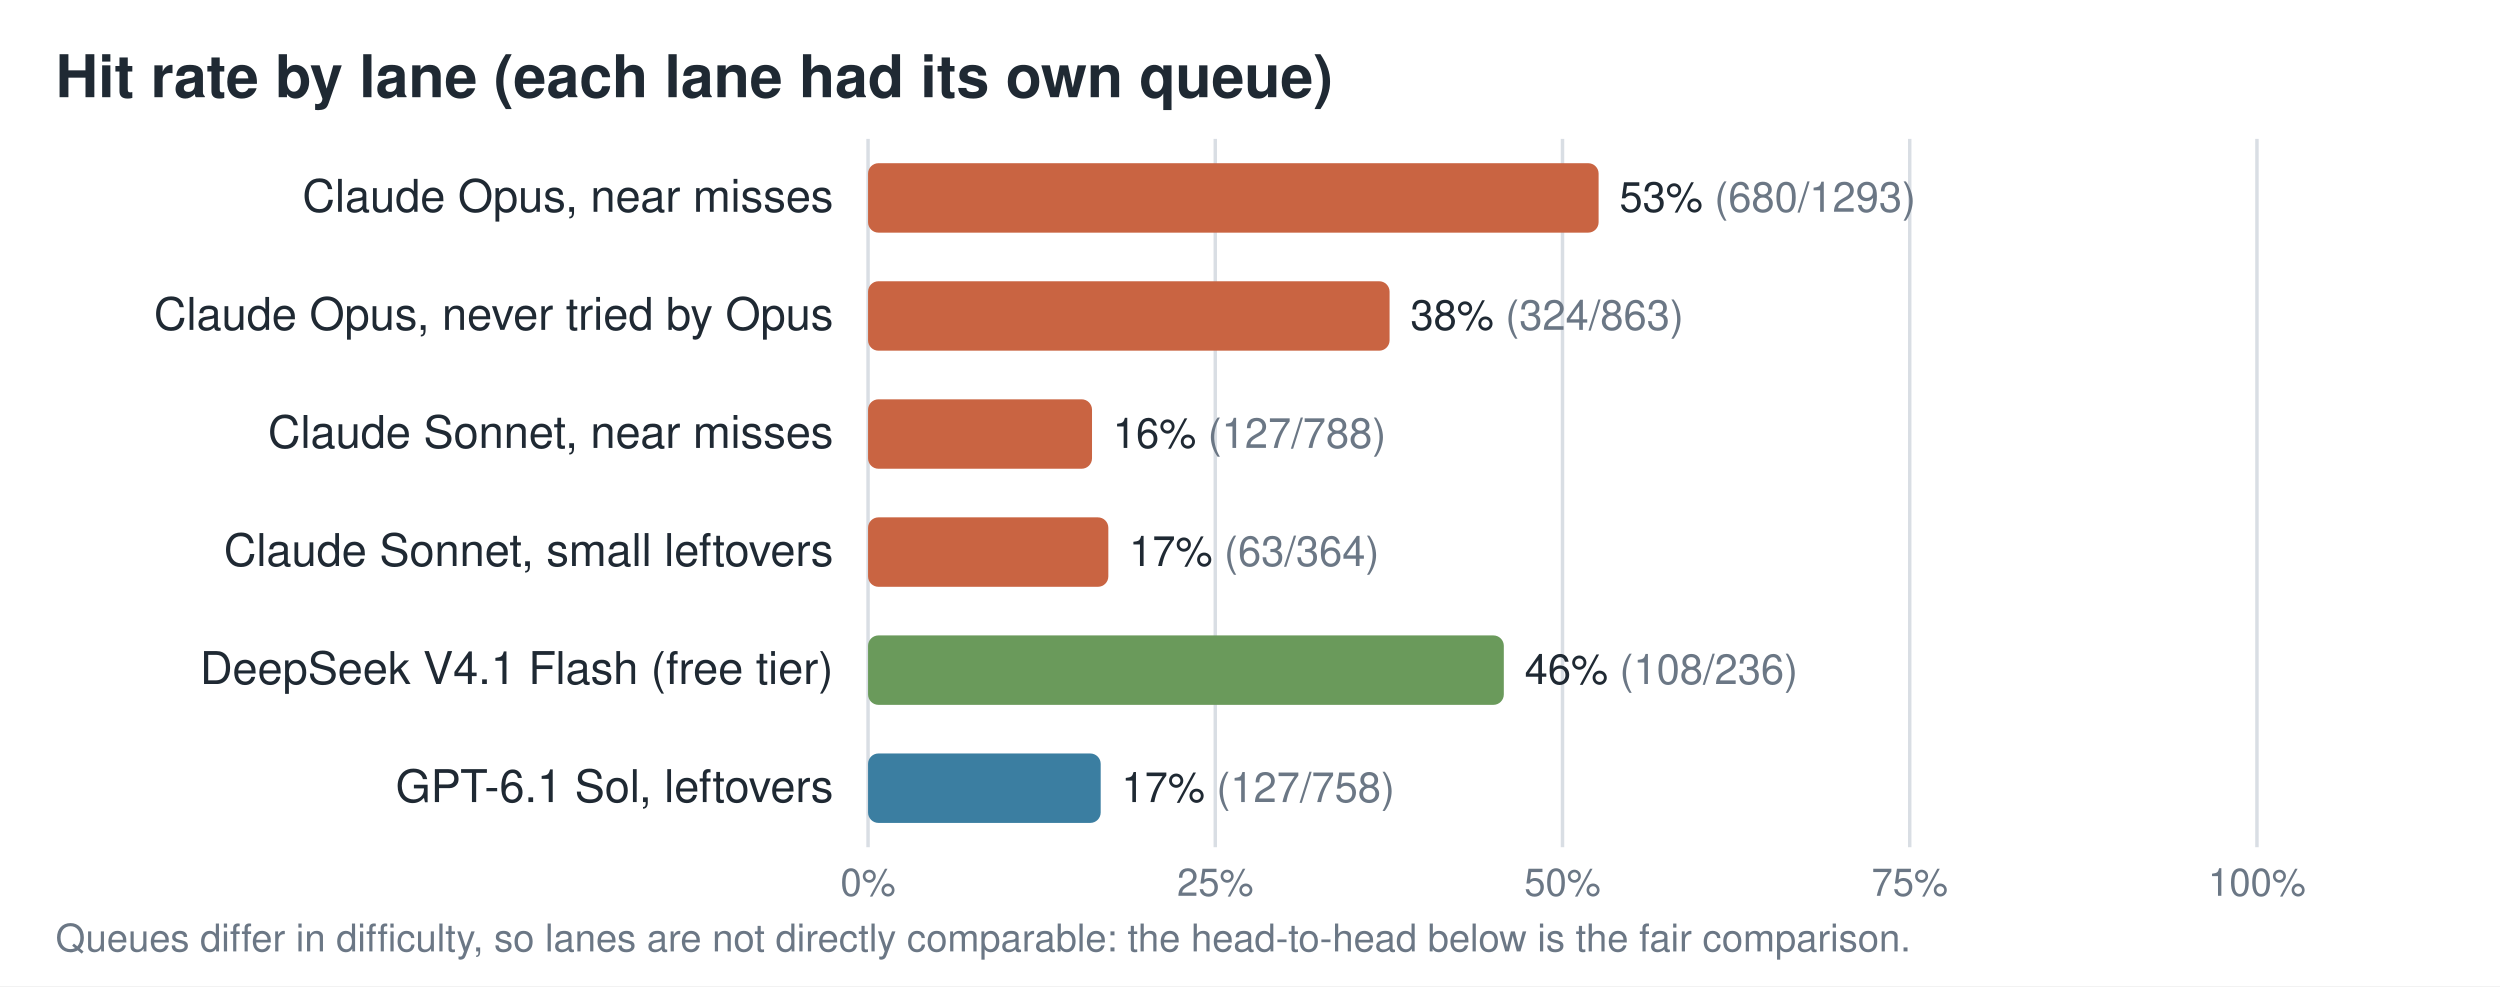
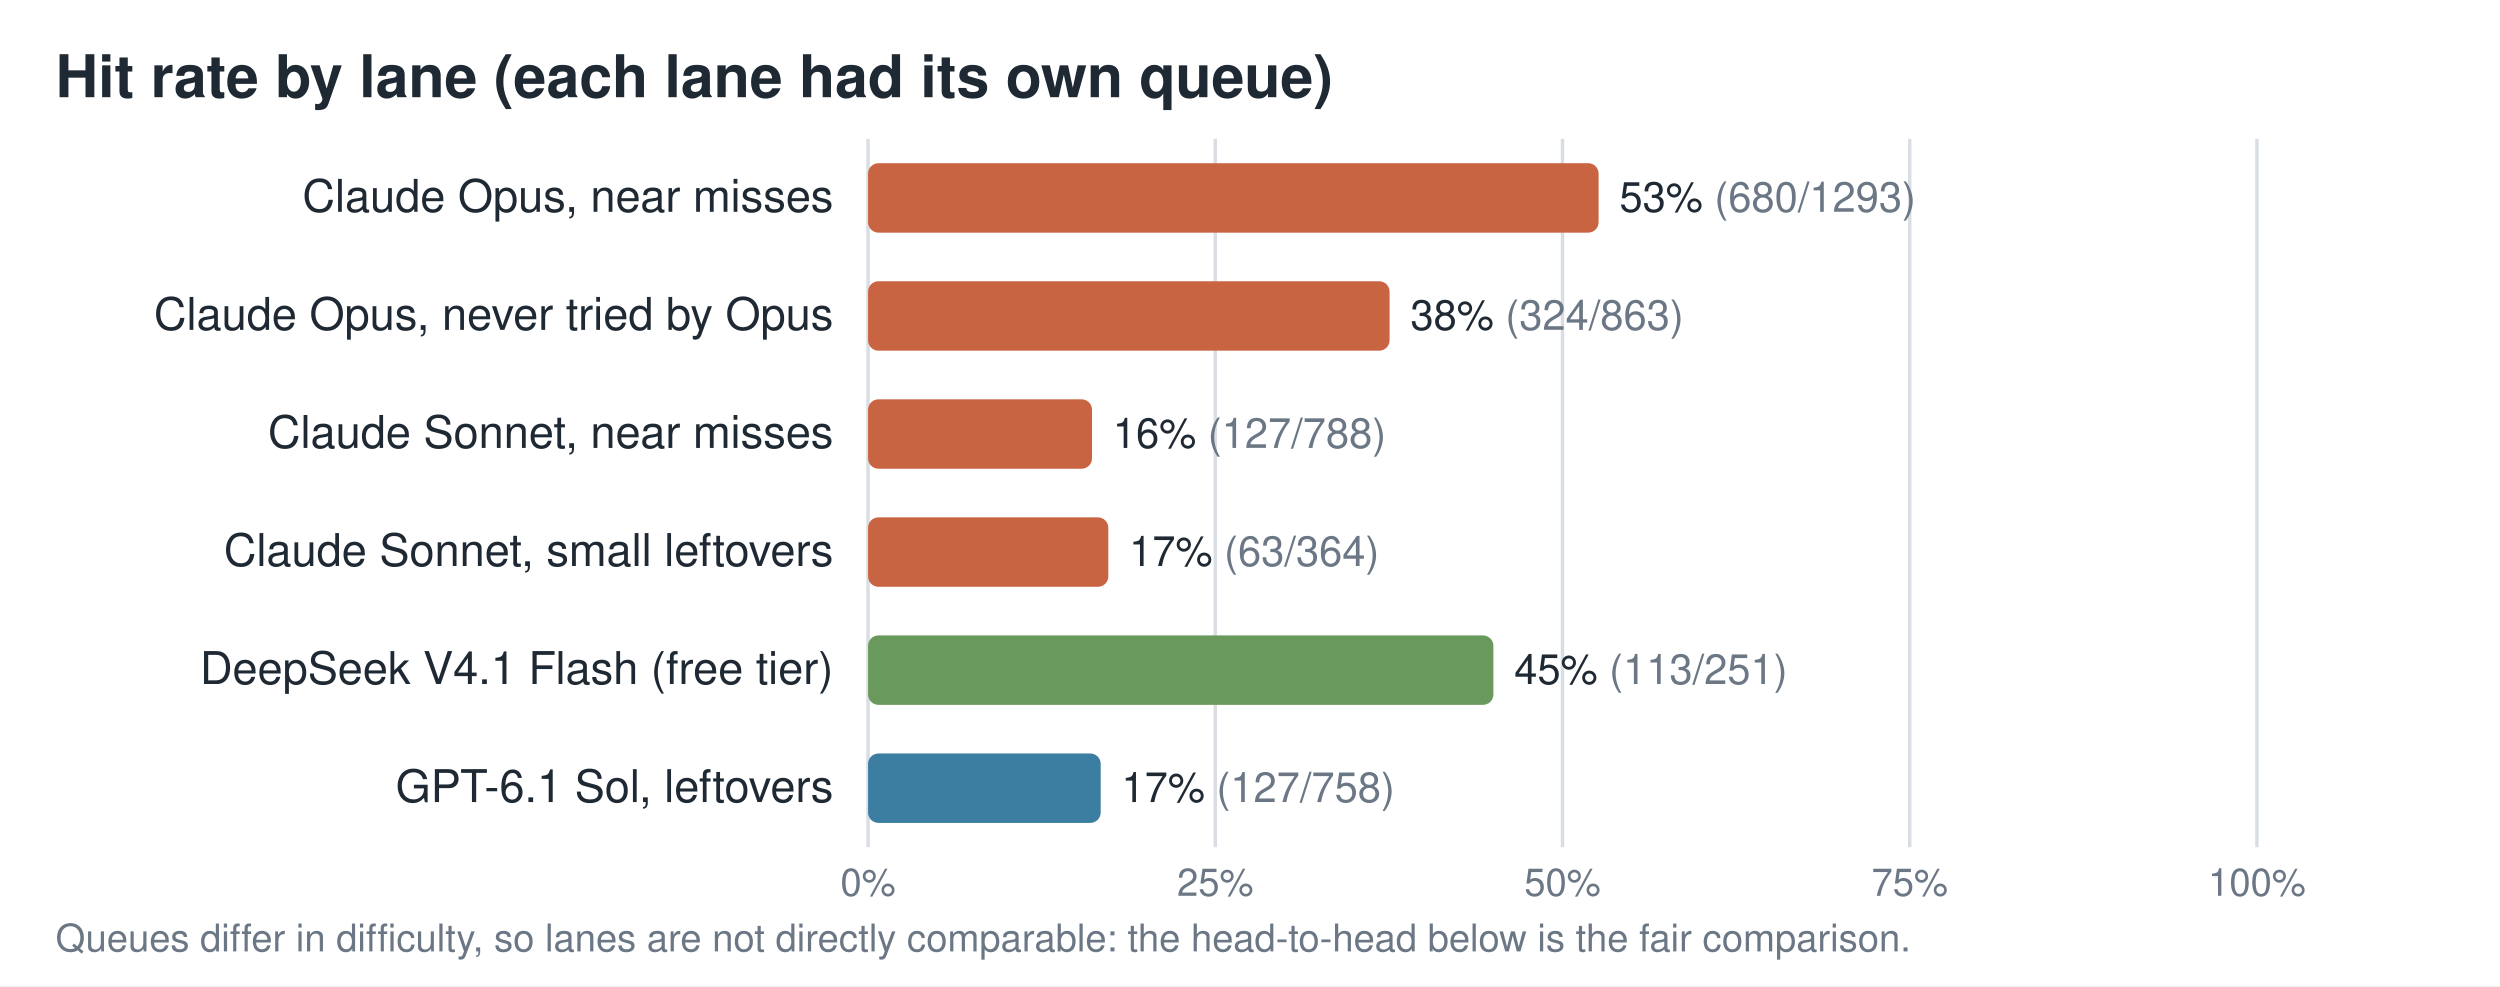
<svg xmlns="http://www.w3.org/2000/svg" viewBox="0 0 720 284" width="720" height="284" font-family="-apple-system,Segoe UI,Helvetica,Arial,sans-serif" role="img" aria-label="Hit rate by lane (each lane had its own queue)">
  <rect width="100%" height="100%" fill="#ffffff" />
  <text x="16" y="28" font-size="17" font-weight="600" fill="#1f2933">Hit rate by lane (each lane had its own queue)</text>
  <line x1="250.0" y1="40" x2="250.0" y2="244" stroke="#d9dee4" />
  <text x="250.0" y="258" font-size="11" fill="#6b7785" text-anchor="middle">0%</text>
  <line x1="350.0" y1="40" x2="350.0" y2="244" stroke="#d9dee4" />
  <text x="350.0" y="258" font-size="11" fill="#6b7785" text-anchor="middle">25%</text>
  <line x1="450.0" y1="40" x2="450.0" y2="244" stroke="#d9dee4" />
  <text x="450.0" y="258" font-size="11" fill="#6b7785" text-anchor="middle">50%</text>
  <line x1="550.0" y1="40" x2="550.0" y2="244" stroke="#d9dee4" />
  <text x="550.0" y="258" font-size="11" fill="#6b7785" text-anchor="middle">75%</text>
  <line x1="650.0" y1="40" x2="650.0" y2="244" stroke="#d9dee4" />
  <text x="650.0" y="258" font-size="11" fill="#6b7785" text-anchor="middle">100%</text>
  <text x="240" y="61" font-size="13" fill="#1f2933" text-anchor="end">Claude Opus, near misses</text>
  <rect x="250" y="47" width="210.4" height="20" rx="3" fill="#c96442" />
  <text x="466.4" y="61" font-size="12" fill="#1f2933">53% <tspan fill="#6b7785">(680/1293)</tspan>
  </text>
  <text x="240" y="95" font-size="13" fill="#1f2933" text-anchor="end">Claude Opus, never tried by Opus</text>
  <rect x="250" y="81" width="150.2" height="20" rx="3" fill="#c96442" />
  <text x="406.2" y="95" font-size="12" fill="#1f2933">38% <tspan fill="#6b7785">(324/863)</tspan>
  </text>
  <text x="240" y="129" font-size="13" fill="#1f2933" text-anchor="end">Claude Sonnet, near misses</text>
  <rect x="250" y="115" width="64.5" height="20" rx="3" fill="#c96442" />
  <text x="320.5" y="129" font-size="12" fill="#1f2933">16% <tspan fill="#6b7785">(127/788)</tspan>
  </text>
  <text x="240" y="163" font-size="13" fill="#1f2933" text-anchor="end">Claude Sonnet, small leftovers</text>
  <rect x="250" y="149" width="69.2" height="20" rx="3" fill="#c96442" />
  <text x="325.2" y="163" font-size="12" fill="#1f2933">17% <tspan fill="#6b7785">(63/364)</tspan>
  </text>
  <text x="240" y="197" font-size="13" fill="#1f2933" text-anchor="end">DeepSeek V4.1 Flash (free tier)</text>
-   <rect x="250" y="183" width="183.1" height="20" rx="3" fill="#6a9a5b" />
-   <text x="439.1" y="197" font-size="12" fill="#1f2933">46% <tspan fill="#6b7785">(108/236)</tspan>
+   <rect x="250" y="183" width="180.1" height="20" rx="3" fill="#6a9a5b" />
+   <text x="436.1" y="197" font-size="12" fill="#1f2933">45% <tspan fill="#6b7785">(113/251)</tspan>
  </text>
  <text x="240" y="231" font-size="13" fill="#1f2933" text-anchor="end">GPT-6.1 Sol, leftovers</text>
  <rect x="250" y="217" width="67.0" height="20" rx="3" fill="#3b7ea1" />
  <text x="323.0" y="231" font-size="12" fill="#1f2933">17% <tspan fill="#6b7785">(127/758)</tspan>
  </text>
  <text x="16" y="274" font-size="11" fill="#6b7785">Queues differ in difficulty, so lanes are not directly comparable: the head-to-head below is the fair comparison.</text>
</svg>
